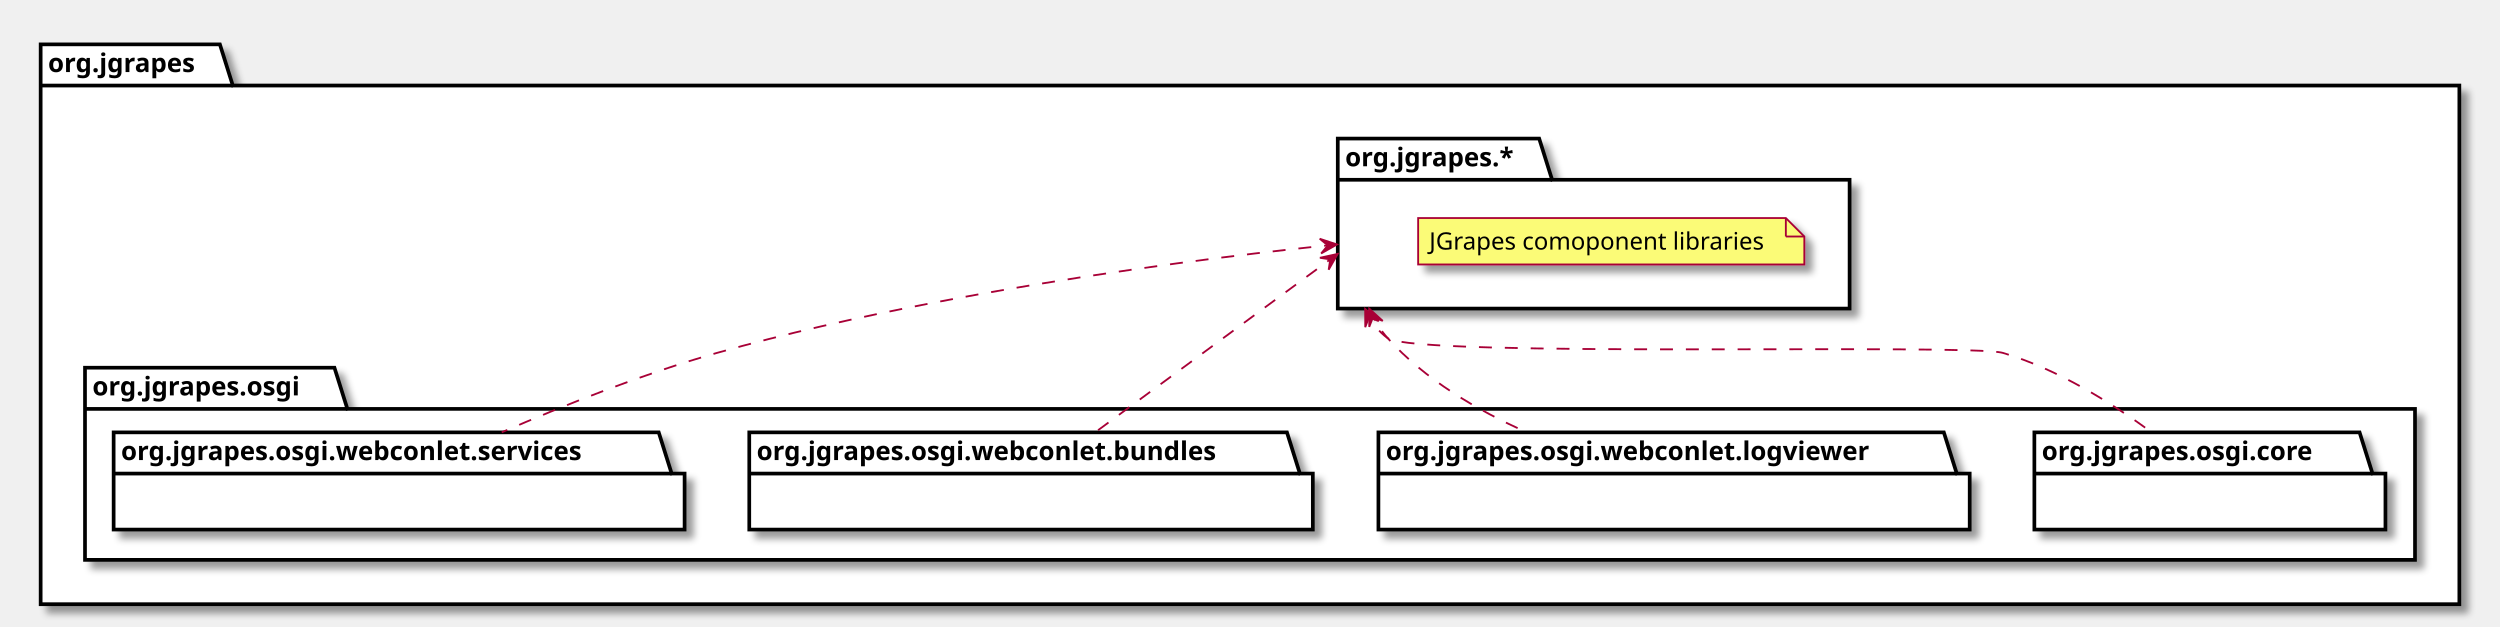
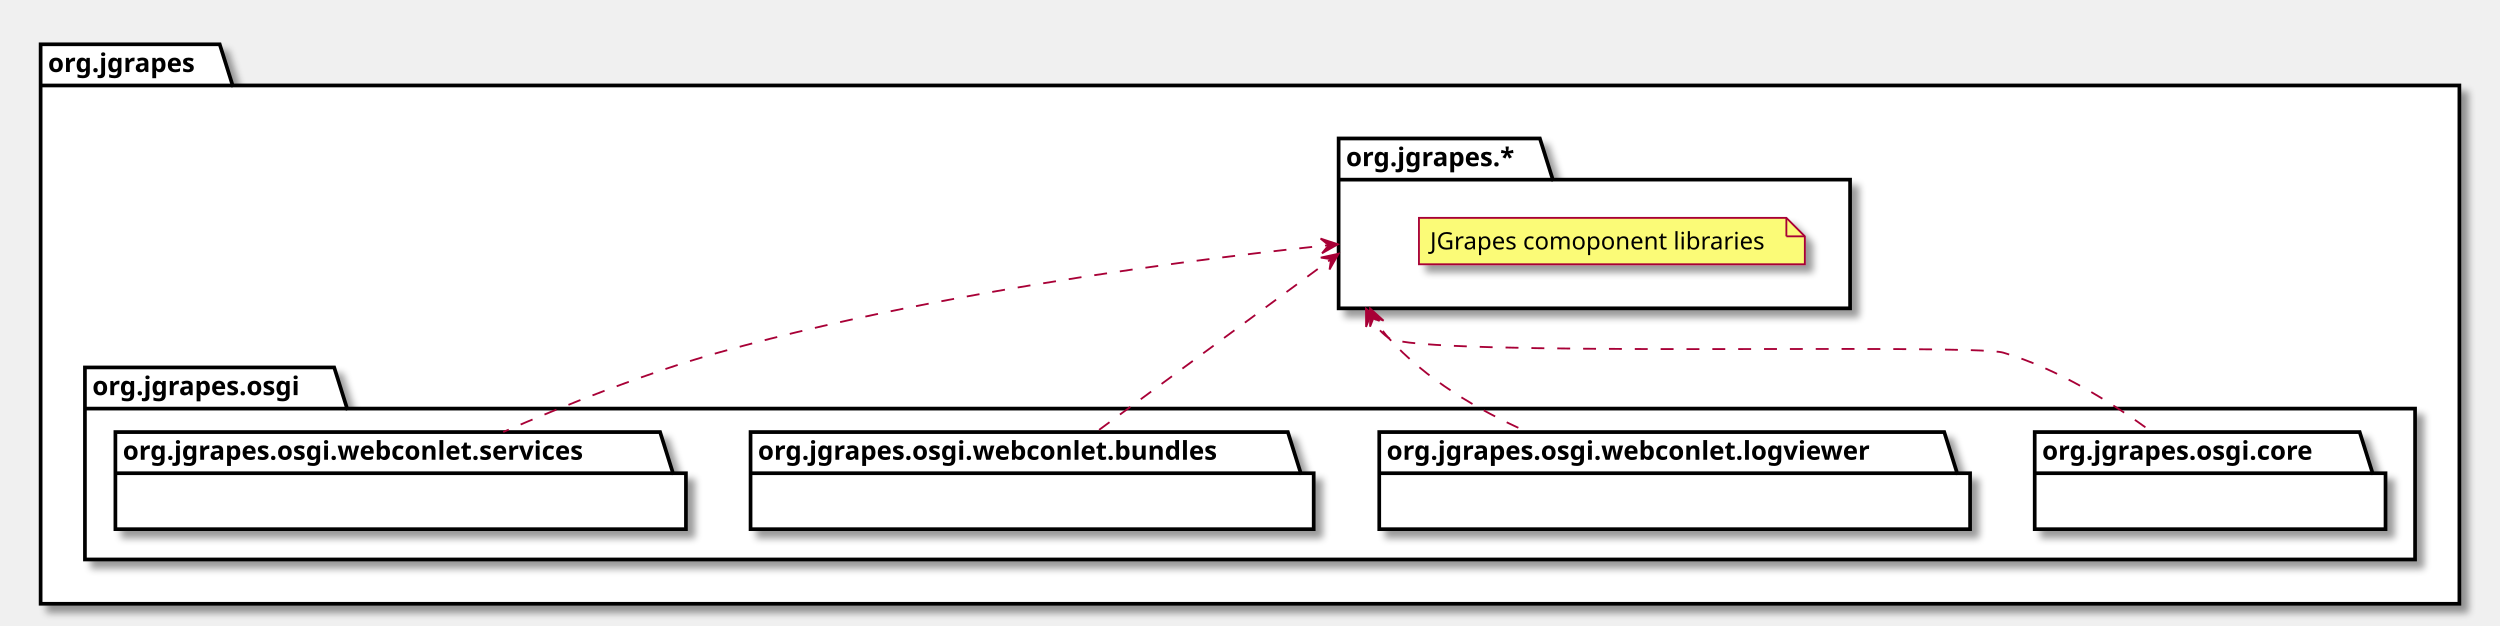
- <svg xmlns="http://www.w3.org/2000/svg" xmlns:xlink="http://www.w3.org/1999/xlink" contentScriptType="application/ecmascript" contentStyleType="text/css" height="339px" preserveAspectRatio="none" style="width:1353px;height:339px;" version="1.1" viewBox="0 0 1353 339" width="1353px" zoomAndPan="magnify">
+ <svg xmlns="http://www.w3.org/2000/svg" xmlns:xlink="http://www.w3.org/1999/xlink" contentScriptType="application/ecmascript" contentStyleType="text/css" height="339px" preserveAspectRatio="none" style="width:1354px;height:339px;" version="1.1" viewBox="0 0 1354 339" width="1354px" zoomAndPan="magnify">
  <defs>
    <filter height="300%" id="fg9ihizhyj0j" width="300%" x="-1" y="-1">
      <feGaussianBlur result="blurOut" stdDeviation="2.0" />
      <feColorMatrix in="blurOut" result="blurOut2" type="matrix" values="0 0 0 0 0 0 0 0 0 0 0 0 0 0 0 0 0 0 .4 0" />
      <feOffset dx="4.0" dy="4.0" in="blurOut2" result="blurOut3" />
      <feBlend in="SourceGraphic" in2="blurOut3" mode="normal" />
    </filter>
  </defs>
  <g>
-     <polygon fill="#FFFFFF" filter="url(#fg9ihizhyj0j)" points="22,24,119,24,126,46.297,1331,46.297,1331,327,22,327,22,24" style="stroke: #000000; stroke-width: 2.0;" />
+     <polygon fill="#FFFFFF" filter="url(#fg9ihizhyj0j)" points="22,24,119,24,126,46.297,1332,46.297,1332,327,22,327,22,24" style="stroke: #000000; stroke-width: 2.0;" />
    <line style="stroke: #000000; stroke-width: 2.0;" x1="22" x2="126" y1="46.297" y2="46.297" />
    <text fill="#000000" font-family="sans-serif" font-size="14" font-weight="bold" lengthAdjust="spacingAndGlyphs" textLength="91" x="26" y="38.995">org.jgrapes</text>
-     <polygon fill="#FFFFFF" filter="url(#fg9ihizhyj0j)" points="724,75,833,75,840,97.297,1001,97.297,1001,167,724,167,724,75" style="stroke: #000000; stroke-width: 2.0;" />
-     <line style="stroke: #000000; stroke-width: 2.0;" x1="724" x2="840" y1="97.297" y2="97.297" />
-     <text fill="#000000" font-family="sans-serif" font-size="14" font-weight="bold" lengthAdjust="spacingAndGlyphs" textLength="103" x="728" y="89.995">org.jgrapes.*</text>
-     <polygon fill="#FFFFFF" filter="url(#fg9ihizhyj0j)" points="46,199,181,199,188,221.297,1307,221.297,1307,303,46,303,46,199" style="stroke: #000000; stroke-width: 2.0;" />
+     <polygon fill="#FFFFFF" filter="url(#fg9ihizhyj0j)" points="725,75,834,75,841,97.297,1002,97.297,1002,167,725,167,725,75" style="stroke: #000000; stroke-width: 2.0;" />
+     <line style="stroke: #000000; stroke-width: 2.0;" x1="725" x2="841" y1="97.297" y2="97.297" />
+     <text fill="#000000" font-family="sans-serif" font-size="14" font-weight="bold" lengthAdjust="spacingAndGlyphs" textLength="103" x="729" y="89.995">org.jgrapes.*</text>
+     <polygon fill="#FFFFFF" filter="url(#fg9ihizhyj0j)" points="46,199,181,199,188,221.297,1308,221.297,1308,303,46,303,46,199" style="stroke: #000000; stroke-width: 2.0;" />
    <line style="stroke: #000000; stroke-width: 2.0;" x1="46" x2="188" y1="221.297" y2="221.297" />
    <text fill="#000000" font-family="sans-serif" font-size="14" font-weight="bold" lengthAdjust="spacingAndGlyphs" textLength="129" x="50" y="213.995">org.jgrapes.osgi</text>
-     <polygon fill="#FBFB77" filter="url(#fg9ihizhyj0j)" points="767.5,118,767.5,143.133,976.5,143.133,976.5,128,966.5,118,767.5,118" style="stroke: #A80036; stroke-width: 1.0;" />
-     <line style="stroke: #A80036; stroke-width: 1.0;" x1="966.5" x2="966.5" y1="118" y2="128" />
-     <line style="stroke: #A80036; stroke-width: 1.0;" x1="976.5" x2="966.5" y1="128" y2="128" />
-     <text fill="#000000" font-family="sans-serif" font-size="13" lengthAdjust="spacingAndGlyphs" textLength="188" x="773.5" y="135.067">JGrapes comoponent libraries</text>
+     <polygon fill="#FBFB77" filter="url(#fg9ihizhyj0j)" points="768.5,118,768.5,143.133,977.5,143.133,977.5,128,967.5,118,768.5,118" style="stroke: #A80036; stroke-width: 1.0;" />
+     <line style="stroke: #A80036; stroke-width: 1.0;" x1="967.5" x2="967.5" y1="118" y2="128" />
+     <line style="stroke: #A80036; stroke-width: 1.0;" x1="977.5" x2="967.5" y1="128" y2="128" />
+     <text fill="#000000" font-family="sans-serif" font-size="13" lengthAdjust="spacingAndGlyphs" textLength="188" x="774.5" y="135.067">JGrapes comoponent libraries</text>
    <a target="_parent" xlink:actuate="onRequest" xlink:href="./package-summary.html#package.description" xlink:show="new" xlink:title="./package-summary.html#package.description" xlink:type="simple">
-       <polygon fill="#FFFFFF" filter="url(#fg9ihizhyj0j)" points="1101,234,1277,234,1284,256.297,1291,256.297,1291,286.594,1101,286.594,1101,234" style="stroke: #000000; stroke-width: 2.0;" />
-       <line style="stroke: #000000; stroke-width: 2.0;" x1="1101" x2="1284" y1="256.297" y2="256.297" />
-       <text fill="#000000" font-family="sans-serif" font-size="14" font-weight="bold" lengthAdjust="spacingAndGlyphs" textLength="170" x="1105" y="248.995">org.jgrapes.osgi.core</text>
+       <polygon fill="#FFFFFF" filter="url(#fg9ihizhyj0j)" points="1102,234,1278,234,1285,256.297,1292,256.297,1292,286.594,1102,286.594,1102,234" style="stroke: #000000; stroke-width: 2.0;" />
+       <line style="stroke: #000000; stroke-width: 2.0;" x1="1102" x2="1285" y1="256.297" y2="256.297" />
+       <text fill="#000000" font-family="sans-serif" font-size="14" font-weight="bold" lengthAdjust="spacingAndGlyphs" textLength="170" x="1106" y="248.995">org.jgrapes.osgi.core</text>
    </a>
    <a target="_parent" xlink:actuate="onRequest" xlink:href="../webconlet/logviewer/package-summary.html#package.description" xlink:show="new" xlink:title="../webconlet/logviewer/package-summary.html#package.description" xlink:type="simple">
-       <polygon fill="#FFFFFF" filter="url(#fg9ihizhyj0j)" points="746,234,1052,234,1059,256.297,1066,256.297,1066,286.594,746,286.594,746,234" style="stroke: #000000; stroke-width: 2.0;" />
-       <line style="stroke: #000000; stroke-width: 2.0;" x1="746" x2="1059" y1="256.297" y2="256.297" />
-       <text fill="#000000" font-family="sans-serif" font-size="14" font-weight="bold" lengthAdjust="spacingAndGlyphs" textLength="300" x="750" y="248.995">org.jgrapes.osgi.webconlet.logviewer</text>
+       <polygon fill="#FFFFFF" filter="url(#fg9ihizhyj0j)" points="747,234,1053,234,1060,256.297,1067,256.297,1067,286.594,747,286.594,747,234" style="stroke: #000000; stroke-width: 2.0;" />
+       <line style="stroke: #000000; stroke-width: 2.0;" x1="747" x2="1060" y1="256.297" y2="256.297" />
+       <text fill="#000000" font-family="sans-serif" font-size="14" font-weight="bold" lengthAdjust="spacingAndGlyphs" textLength="300" x="751" y="248.995">org.jgrapes.osgi.webconlet.logviewer</text>
    </a>
    <a target="_parent" xlink:actuate="onRequest" xlink:href="../webconlet/bundles/package-summary.html#package.description" xlink:show="new" xlink:title="../webconlet/bundles/package-summary.html#package.description" xlink:type="simple">
-       <polygon fill="#FFFFFF" filter="url(#fg9ihizhyj0j)" points="405.5,234,696.5,234,703.5,256.297,710.5,256.297,710.5,286.594,405.5,286.594,405.5,234" style="stroke: #000000; stroke-width: 2.0;" />
-       <line style="stroke: #000000; stroke-width: 2.0;" x1="405.5" x2="703.5" y1="256.297" y2="256.297" />
-       <text fill="#000000" font-family="sans-serif" font-size="14" font-weight="bold" lengthAdjust="spacingAndGlyphs" textLength="285" x="409.5" y="248.995">org.jgrapes.osgi.webconlet.bundles</text>
+       <polygon fill="#FFFFFF" filter="url(#fg9ihizhyj0j)" points="406.5,234,697.5,234,704.5,256.297,711.5,256.297,711.5,286.594,406.5,286.594,406.5,234" style="stroke: #000000; stroke-width: 2.0;" />
+       <line style="stroke: #000000; stroke-width: 2.0;" x1="406.5" x2="704.5" y1="256.297" y2="256.297" />
+       <text fill="#000000" font-family="sans-serif" font-size="14" font-weight="bold" lengthAdjust="spacingAndGlyphs" textLength="285" x="410.5" y="248.995">org.jgrapes.osgi.webconlet.bundles</text>
    </a>
    <a target="_parent" xlink:actuate="onRequest" xlink:href="../webconlet/services/package-summary.html#package.description" xlink:show="new" xlink:title="../webconlet/services/package-summary.html#package.description" xlink:type="simple">
-       <polygon fill="#FFFFFF" filter="url(#fg9ihizhyj0j)" points="61.5,234,356.5,234,363.5,256.297,370.5,256.297,370.5,286.594,61.5,286.594,61.5,234" style="stroke: #000000; stroke-width: 2.0;" />
-       <line style="stroke: #000000; stroke-width: 2.0;" x1="61.5" x2="363.5" y1="256.297" y2="256.297" />
-       <text fill="#000000" font-family="sans-serif" font-size="14" font-weight="bold" lengthAdjust="spacingAndGlyphs" textLength="289" x="65.5" y="248.995">org.jgrapes.osgi.webconlet.services</text>
+       <polygon fill="#FFFFFF" filter="url(#fg9ihizhyj0j)" points="62.5,234,357.5,234,364.5,256.297,371.5,256.297,371.5,286.594,62.5,286.594,62.5,234" style="stroke: #000000; stroke-width: 2.0;" />
+       <line style="stroke: #000000; stroke-width: 2.0;" x1="62.5" x2="364.5" y1="256.297" y2="256.297" />
+       <text fill="#000000" font-family="sans-serif" font-size="14" font-weight="bold" lengthAdjust="spacingAndGlyphs" textLength="289" x="66.5" y="248.995">org.jgrapes.osgi.webconlet.services</text>
    </a>
-     <path d="M738.835,167.22 C738.873,167.304 738.911,167.389 738.949,167.473 C739.257,168.149 739.579,168.818 739.914,169.479 C742.599,174.769 746.192,179.562 751,183 C766.05,193.76 1066.25,185.77 1084,191 C1113.52,199.69 1143.05,218.27 1164.37,233.88 " fill="none" id="org.jgrapes.*-org.jgrapes.osgi.core" style="stroke: #A80036; stroke-width: 1.0; stroke-dasharray: 7.0,7.0;" />
-     <polygon fill="#A80036" points="738.835,167.22,738.88,177.069,740.886,171.78,746.175,173.786,738.835,167.22" style="stroke: #A80036; stroke-width: 1.0;" />
-     <path d="M741.038,167.06 C741.077,167.146 741.115,167.232 741.154,167.318 C741.231,167.49 741.308,167.662 741.387,167.833 C743.895,173.322 747.048,178.607 751,183 C771.18,205.42 799.4,222.02 826.24,233.92 " fill="none" id="org.jgrapes.*-org.jgrapes.osgi.webconlet.logviewer" style="stroke: #A80036; stroke-width: 1.0; stroke-dasharray: 7.0,7.0;" />
-     <polygon fill="#A80036" points="741.038,167.06,741.04,176.909,743.07,171.629,748.35,173.659,741.038,167.06" style="stroke: #A80036; stroke-width: 1.0;" />
-     <path d="M723.963,137.408 C723.75,137.565 723.532,137.725 723.311,137.888 C722.868,138.214 722.41,138.55 721.938,138.898 C720.05,140.287 717.928,141.848 715.602,143.559 C706.298,150.404 693.724,159.655 679.712,169.963 C651.69,190.577 617.92,215.42 593.07,233.7 " fill="none" id="org.jgrapes.*-org.jgrapes.osgi.webconlet.bundles" style="stroke: #A80036; stroke-width: 1.0; stroke-dasharray: 7.0,7.0;" />
-     <polygon fill="#A80036" points="723.963,137.408,714.343,139.52,719.936,140.371,719.084,145.964,723.963,137.408" style="stroke: #A80036; stroke-width: 1.0;" />
-     <path d="M723.574,132.304 C722.892,132.371 722.17,132.443 721.411,132.519 C715.336,133.13 706.816,134.018 696.301,135.199 C675.269,137.56 646.253,141.089 612.827,145.899 C545.977,155.518 461.495,170.255 388,191 C348.1,202.26 304.73,219.57 271.53,233.97 " fill="none" id="org.jgrapes.*-org.jgrapes.osgi.webconlet.services" style="stroke: #A80036; stroke-width: 1.0; stroke-dasharray: 7.0,7.0;" />
-     <polygon fill="#A80036" points="723.574,132.304,714.223,129.211,718.598,132.797,715.012,137.172,723.574,132.304" style="stroke: #A80036; stroke-width: 1.0;" />
+     <path d="M739.835,167.22 C739.873,167.304 739.911,167.389 739.949,167.473 C740.257,168.149 740.579,168.818 740.914,169.479 C743.599,174.769 747.192,179.562 752,183 C767.05,193.76 1067.25,185.77 1085,191 C1114.52,199.69 1144.05,218.27 1165.37,233.88 " fill="none" id="org.jgrapes.*-org.jgrapes.osgi.core" style="stroke: #A80036; stroke-width: 1.0; stroke-dasharray: 7.0,7.0;" />
+     <polygon fill="#A80036" points="739.835,167.22,739.88,177.069,741.886,171.78,747.175,173.786,739.835,167.22" style="stroke: #A80036; stroke-width: 1.0;" />
+     <path d="M742.038,167.06 C742.077,167.146 742.115,167.232 742.154,167.318 C742.231,167.49 742.308,167.662 742.387,167.833 C744.895,173.322 748.048,178.607 752,183 C772.18,205.42 800.4,222.02 827.24,233.92 " fill="none" id="org.jgrapes.*-org.jgrapes.osgi.webconlet.logviewer" style="stroke: #A80036; stroke-width: 1.0; stroke-dasharray: 7.0,7.0;" />
+     <polygon fill="#A80036" points="742.038,167.06,742.04,176.909,744.07,171.629,749.35,173.659,742.038,167.06" style="stroke: #A80036; stroke-width: 1.0;" />
+     <path d="M724.963,137.408 C724.75,137.565 724.532,137.725 724.311,137.888 C723.868,138.214 723.41,138.55 722.938,138.898 C721.05,140.287 718.928,141.848 716.602,143.559 C707.298,150.404 694.724,159.655 680.712,169.963 C652.69,190.577 618.92,215.42 594.07,233.7 " fill="none" id="org.jgrapes.*-org.jgrapes.osgi.webconlet.bundles" style="stroke: #A80036; stroke-width: 1.0; stroke-dasharray: 7.0,7.0;" />
+     <polygon fill="#A80036" points="724.963,137.408,715.343,139.52,720.936,140.371,720.084,145.964,724.963,137.408" style="stroke: #A80036; stroke-width: 1.0;" />
+     <path d="M724.574,132.304 C723.892,132.371 723.17,132.443 722.411,132.519 C716.336,133.13 707.816,134.018 697.301,135.199 C676.269,137.56 647.253,141.089 613.827,145.899 C546.977,155.518 462.495,170.255 389,191 C349.1,202.26 305.73,219.57 272.53,233.97 " fill="none" id="org.jgrapes.*-org.jgrapes.osgi.webconlet.services" style="stroke: #A80036; stroke-width: 1.0; stroke-dasharray: 7.0,7.0;" />
+     <polygon fill="#A80036" points="724.574,132.304,715.223,129.211,719.598,132.797,716.012,137.172,724.574,132.304" style="stroke: #A80036; stroke-width: 1.0;" />
  </g>
</svg>
